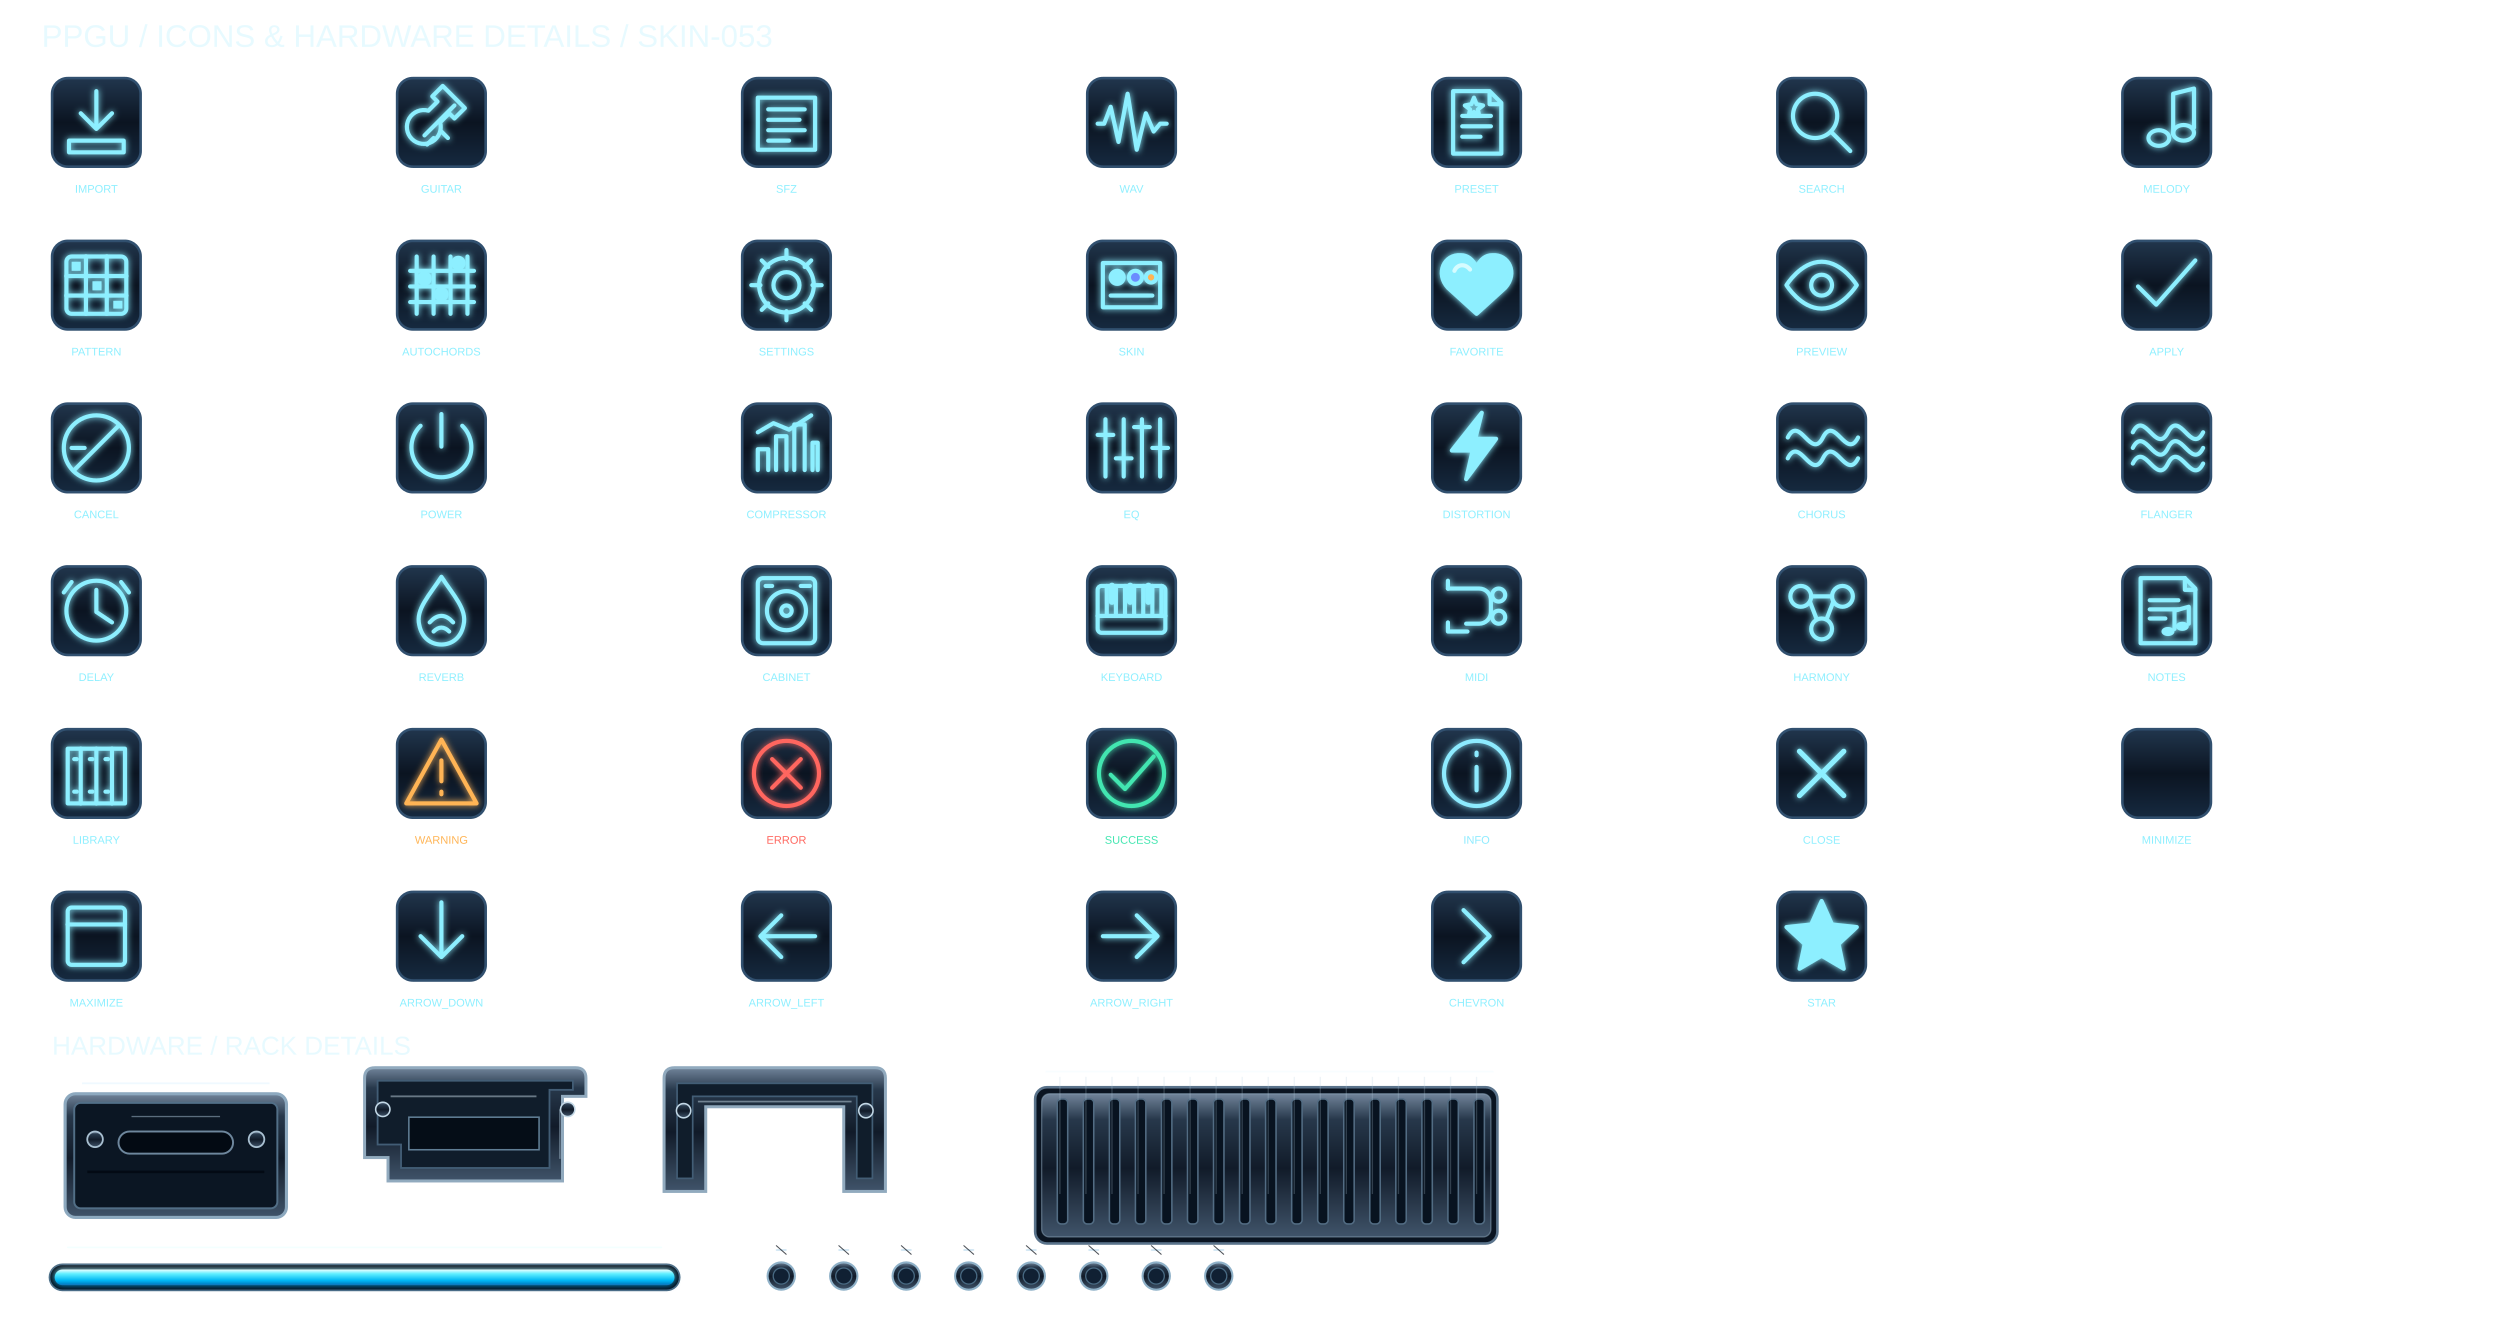
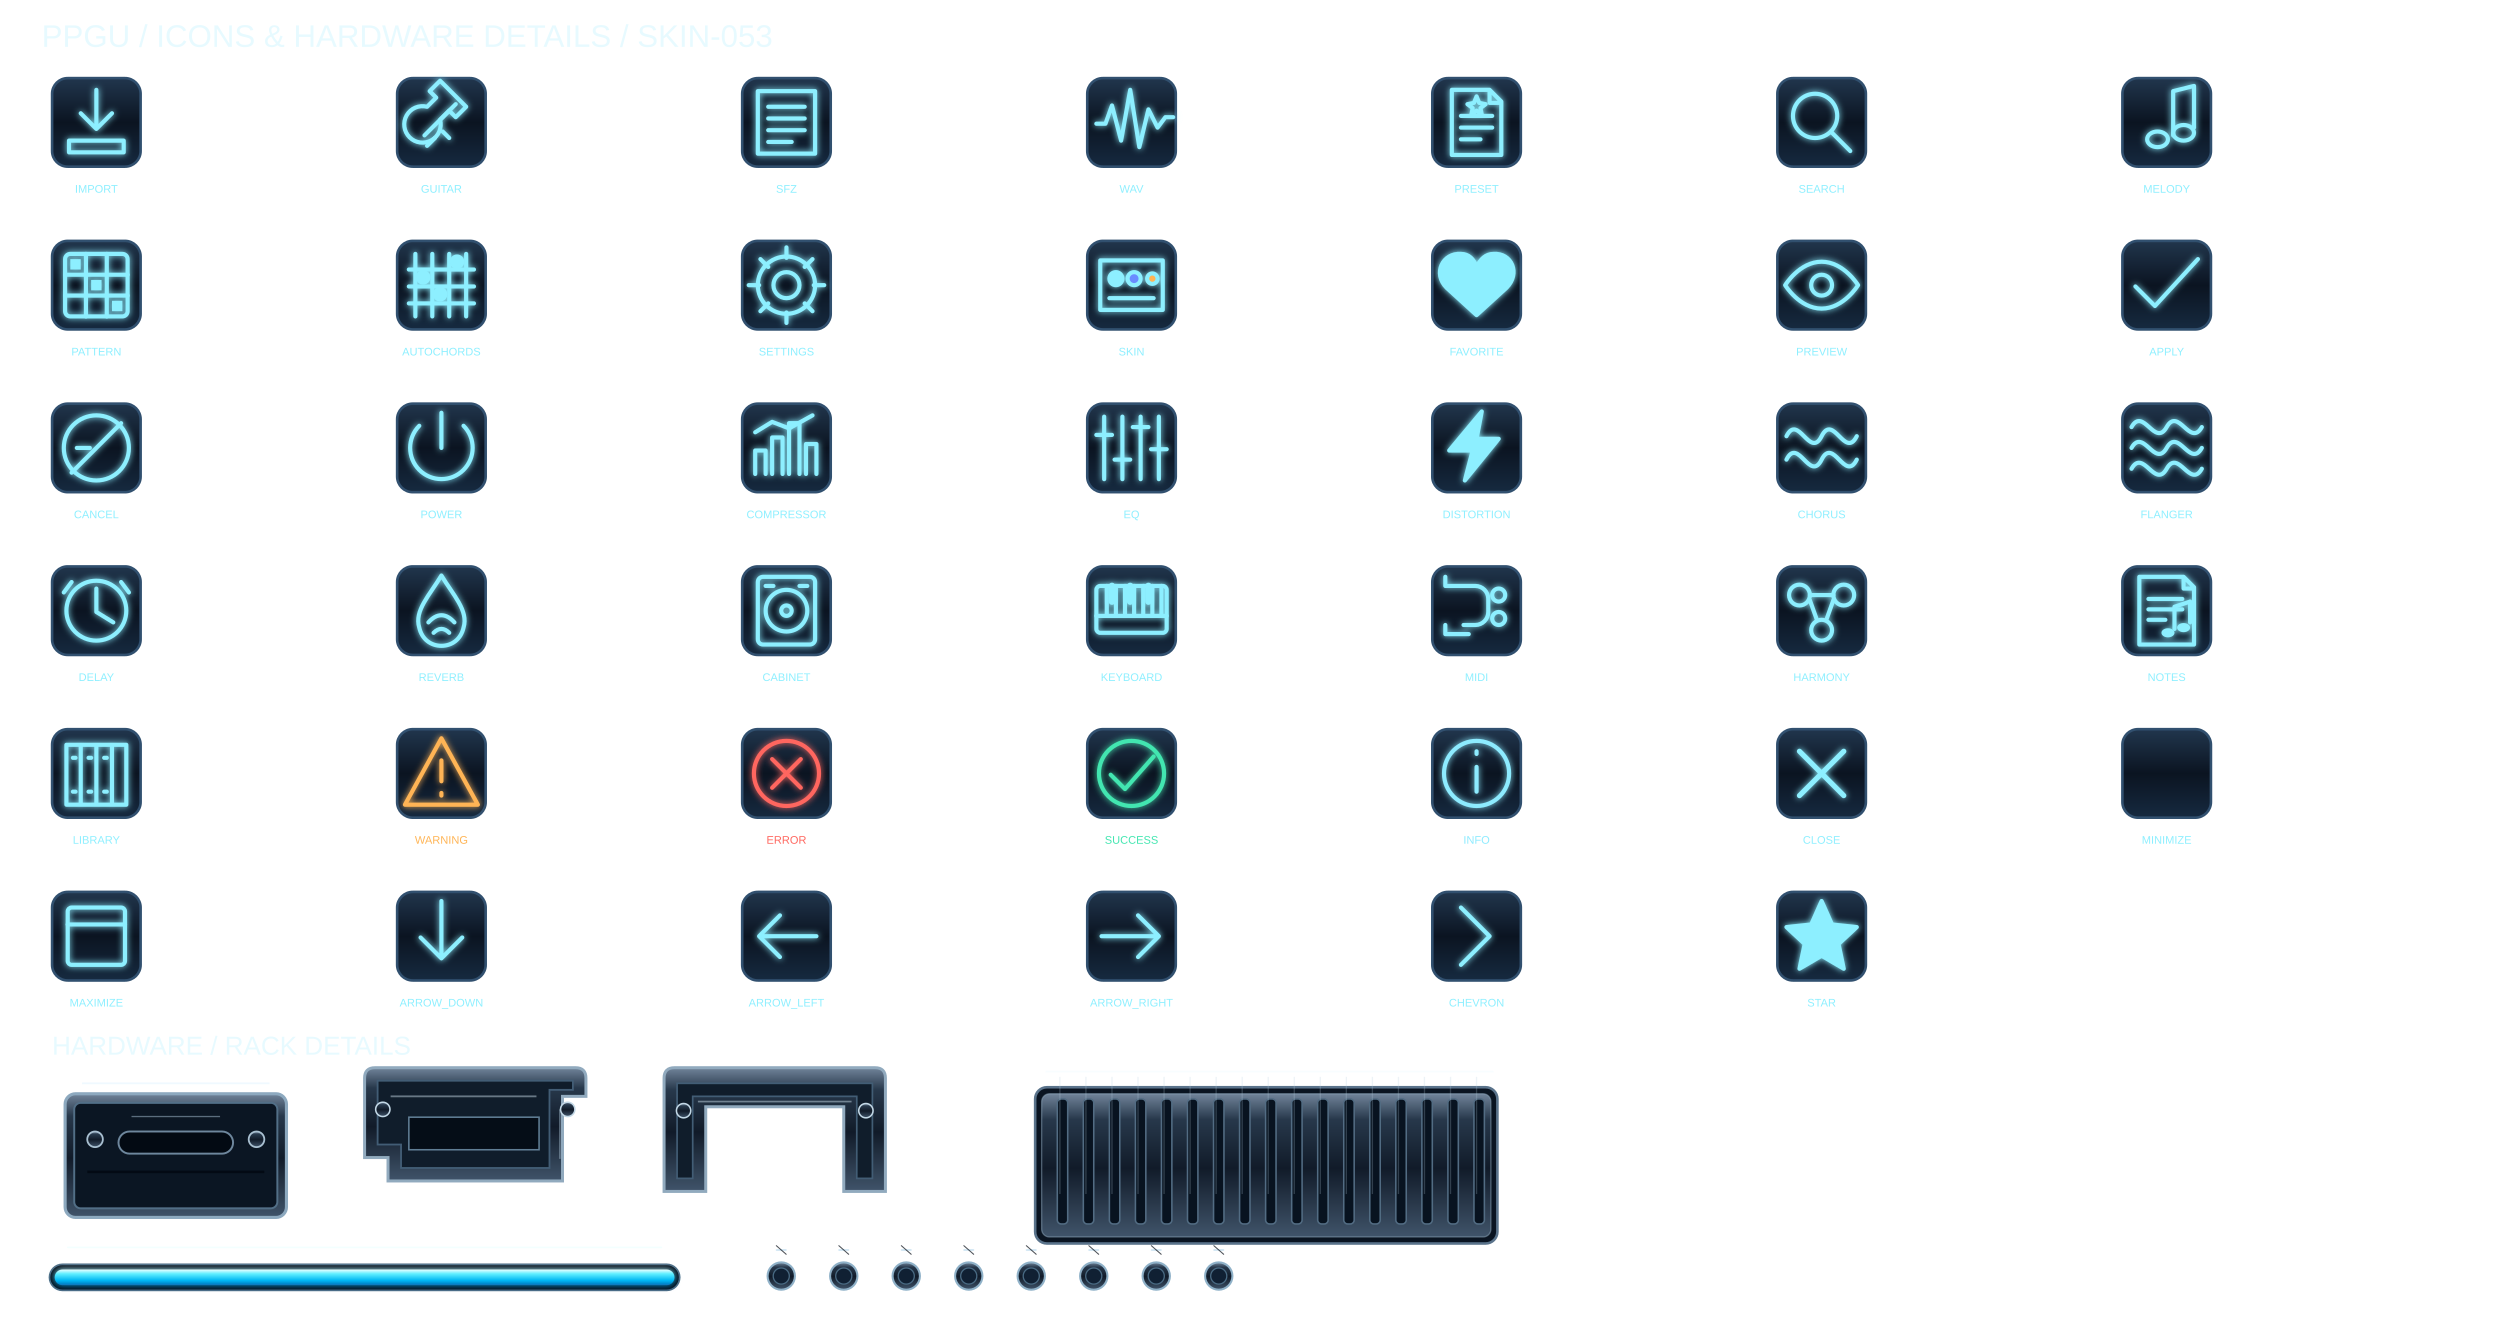
<svg xmlns="http://www.w3.org/2000/svg" width="1920" height="1020" viewBox="0 0 1920 1020">
  <defs>
    <linearGradient id="metal" x2="0" y2="1">
      <stop stop-color="#71849a" />
      <stop offset=".18" stop-color="#27384b" />
      <stop offset=".52" stop-color="#111b29" />
      <stop offset="1" stop-color="#40546a" />
    </linearGradient>
    <linearGradient id="glass" x2="0" y2="1">
      <stop stop-color="#21364d" />
      <stop offset=".5" stop-color="#0b1421" />
      <stop offset="1" stop-color="#162a40" />
    </linearGradient>
    <linearGradient id="cyanLight" x1="0" y1="0" x2="0" y2="1">
      <stop stop-color="#ecffff" />
      <stop offset=".28" stop-color="#5ceeff" />
      <stop offset=".72" stop-color="#00b4f2" />
      <stop offset="1" stop-color="#0872ba" />
    </linearGradient>
    <filter id="glow" x="-80%" y="-80%" width="260%" height="260%">
      <feGaussianBlur stdDeviation="2.4" result="b" />
      <feMerge>
        <feMergeNode in="b" />
        <feMergeNode in="SourceGraphic" />
      </feMerge>
    </filter>
  </defs>
  <text x="32" y="36" fill="#e7faff" font-size="24" font-family="Arial">PPGU / ICONS &amp; HARDWARE DETAILS / SKIN-053</text>
  <g transform="translate(40 60)">
    <rect width="68" height="68" rx="12" fill="url(#glass)" stroke="#31506f" stroke-width="2" />
    <g fill="none" stroke="#8defff" stroke-width="3.2" stroke-linecap="round" stroke-linejoin="round" filter="url(#glow)">
-       <path d="M34 10V39M22 27l12 12 12-12M13 48h42v9H13z" />
+       <path d="M34 9V39M22 27l12 12 12-12M13 48h42v9H13z" />
    </g>
    <text x="34" y="88" fill="#8defff" text-anchor="middle" font-size="8.5" font-family="Arial">IMPORT</text>
  </g>
  <g transform="translate(305 60)">
    <rect width="68" height="68" rx="12" fill="url(#glass)" stroke="#31506f" stroke-width="2" />
    <g fill="none" stroke="#8defff" stroke-width="3.2" stroke-linecap="round" stroke-linejoin="round" filter="url(#glow)">
-       <path d="M42 13l10 10-8 8-4-4-7 7a13 13 0 1 1-9-9l7-7-4-4 8-8z" />
-       <path d="M21 44l23-23M28 46l-5 5M34 41l5 5" />
+       <path d="M42 11l11 11-8 8-5-5-7 7a14 14 0 1 1-10-10l7-7-5-5 8-8z" />
+       <path d="M21 44l24-24M29 46l-6 6M35 41l5 5" />
    </g>
    <text x="34" y="88" fill="#8defff" text-anchor="middle" font-size="8.5" font-family="Arial">GUITAR</text>
  </g>
  <g transform="translate(570 60)">
    <rect width="68" height="68" rx="12" fill="url(#glass)" stroke="#31506f" stroke-width="2" />
    <g fill="none" stroke="#8defff" stroke-width="3.2" stroke-linecap="round" stroke-linejoin="round" filter="url(#glow)">
-       <path d="M12 15h44v40H12zM20 24h28M20 32h24M20 40h28M20 48h16" />
+       <path d="M12 10h44v48H12zM20 22h28M20 31h28M20 40h28M20 49h18" />
    </g>
    <text x="34" y="88" fill="#8defff" text-anchor="middle" font-size="8.5" font-family="Arial">SFZ</text>
  </g>
  <g transform="translate(835 60)">
    <rect width="68" height="68" rx="12" fill="url(#glass)" stroke="#31506f" stroke-width="2" />
    <g fill="none" stroke="#8defff" stroke-width="3.2" stroke-linecap="round" stroke-linejoin="round" filter="url(#glow)">
-       <path d="M8 35h5l5-13 6 27 7-37 7 43 7-28 6 14 5-6h5" />
+       <path d="M7 35h7l5-14 7 27 7-39 7 44 7-29 7 14 6-8h6" />
    </g>
    <text x="34" y="88" fill="#8defff" text-anchor="middle" font-size="8.5" font-family="Arial">WAV</text>
  </g>
  <g transform="translate(1100 60)">
    <rect width="68" height="68" rx="12" fill="url(#glass)" stroke="#31506f" stroke-width="2" />
    <g fill="none" stroke="#8defff" stroke-width="3.2" stroke-linecap="round" stroke-linejoin="round" filter="url(#glow)">
-       <path d="M16 10h28l9 9v39H16zM44 10v10h9M23 29h22M23 37h22M23 45h14" />
-       <path d="M32 15l2 5 5 1-4 3 1 5-4-3-4 3 1-5-4-3 5-1z" />
+       <path d="M15 9h29l9 9v41H15zM44 9v10h9M22 29h24M22 38h24M22 47h15" />
+       <path d="M34 14l2 5 5 1-4 3 1 5-4-3-4 3 1-5-4-3 5-1z" />
    </g>
    <text x="34" y="88" fill="#8defff" text-anchor="middle" font-size="8.5" font-family="Arial">PRESET</text>
  </g>
  <g transform="translate(1365 60)">
    <rect width="68" height="68" rx="12" fill="url(#glass)" stroke="#31506f" stroke-width="2" />
    <g fill="none" stroke="#8defff" stroke-width="3.2" stroke-linecap="round" stroke-linejoin="round" filter="url(#glow)">
      <circle cx="29" cy="29" r="17" />
      <path d="M42 42l14 14" />
    </g>
    <text x="34" y="88" fill="#8defff" text-anchor="middle" font-size="8.5" font-family="Arial">SEARCH</text>
  </g>
  <g transform="translate(1630 60)">
    <rect width="68" height="68" rx="12" fill="url(#glass)" stroke="#31506f" stroke-width="2" />
    <g fill="none" stroke="#8defff" stroke-width="3.2" stroke-linecap="round" stroke-linejoin="round" filter="url(#glow)">
-       <path d="M39 12v31M39 12l16-4v30" />
-       <ellipse cx="28" cy="46" rx="8" ry="6" />
+       <path d="M39 10v34M39 10l16-4v32" />
+       <ellipse cx="27" cy="47" rx="8" ry="6" />
      <ellipse cx="47" cy="42" rx="8" ry="6" />
    </g>
    <text x="34" y="88" fill="#8defff" text-anchor="middle" font-size="8.5" font-family="Arial">MELODY</text>
  </g>
  <g transform="translate(40 185)">
    <rect width="68" height="68" rx="12" fill="url(#glass)" stroke="#31506f" stroke-width="2" />
    <g fill="none" stroke="#8defff" stroke-width="3.2" stroke-linecap="round" stroke-linejoin="round" filter="url(#glow)">
-       <rect x="11" y="12" width="46" height="44" rx="4" />
-       <path d="M26 12v44M42 12v44M11 27h46M11 42h46" />
-       <rect x="15" y="16" width="7" height="7" fill="#8defff" stroke="none" />
-       <rect x="31" y="31" width="7" height="7" fill="#8defff" stroke="none" />
-       <rect x="47" y="46" width="7" height="6" fill="#8defff" stroke="none" />
+       <rect x="10" y="10" width="48" height="48" rx="4" />
+       <path d="M26 10v48M42 10v48M10 26h48M10 42h48" />
+       <rect x="14" y="14" width="8" height="8" fill="#8defff" stroke="none" />
+       <rect x="30" y="30" width="8" height="8" fill="#8defff" stroke="none" />
+       <rect x="46" y="46" width="8" height="8" fill="#8defff" stroke="none" />
    </g>
    <text x="34" y="88" fill="#8defff" text-anchor="middle" font-size="8.5" font-family="Arial">PATTERN</text>
  </g>
  <g transform="translate(305 185)">
    <rect width="68" height="68" rx="12" fill="url(#glass)" stroke="#31506f" stroke-width="2" />
    <g fill="none" stroke="#8defff" stroke-width="3.2" stroke-linecap="round" stroke-linejoin="round" filter="url(#glow)">
-       <path d="M15 12v44M28 12v44M41 12v44M54 12v44M10 23h49M10 35h49M10 47h49" />
-       <circle cx="21" cy="29" r="4" fill="#8defff" />
-       <circle cx="34" cy="41" r="4" fill="#8defff" />
-       <circle cx="47" cy="17" r="4" fill="#8defff" />
+       <path d="M14 10v48M27 10v48M40 10v48M53 10v48M9 22h50M9 35h50M9 48h50" />
+       <circle cx="20" cy="28" r="4" fill="#8defff" />
+       <circle cx="33" cy="41" r="4" fill="#8defff" />
+       <circle cx="46" cy="16" r="4" fill="#8defff" />
    </g>
    <text x="34" y="88" fill="#8defff" text-anchor="middle" font-size="8.5" font-family="Arial">AUTOCHORDS</text>
  </g>
  <g transform="translate(570 185)">
    <rect width="68" height="68" rx="12" fill="url(#glass)" stroke="#31506f" stroke-width="2" />
    <g fill="none" stroke="#8defff" stroke-width="3.2" stroke-linecap="round" stroke-linejoin="round" filter="url(#glow)">
      <circle cx="34" cy="34" r="10" />
-       <circle cx="34" cy="34" r="21" />
-       <path d="M34 7v7M34 54v7M7 34h7M54 34h7M15 15l5 5M48 48l5 5M53 15l-5 5M20 48l-5 5" />
+       <circle cx="34" cy="34" r="22" />
+       <path d="M34 5v8M34 55v8M5 34h8M55 34h8M14 14l6 6M48 48l6 6M54 14l-6 6M20 48l-6 6" />
    </g>
    <text x="34" y="88" fill="#8defff" text-anchor="middle" font-size="8.5" font-family="Arial">SETTINGS</text>
  </g>
  <g transform="translate(835 185)">
    <rect width="68" height="68" rx="12" fill="url(#glass)" stroke="#31506f" stroke-width="2" />
    <g fill="none" stroke="#8defff" stroke-width="3.2" stroke-linecap="round" stroke-linejoin="round" filter="url(#glow)">
-       <path d="M12 17h44v34H12z" />
-       <circle cx="23" cy="28" r="5" fill="#8defff" />
-       <circle cx="37" cy="28" r="5" fill="#6b8cff" />
-       <circle cx="49" cy="28" r="4" fill="#ffb454" />
-       <path d="M18 42h32" />
+       <path d="M10 15h48v38H10z" />
+       <circle cx="22" cy="29" r="5" fill="#8defff" />
+       <circle cx="36" cy="29" r="5" fill="#6b8cff" />
+       <circle cx="50" cy="29" r="4" fill="#ffb454" />
+       <path d="M17 44h34" />
    </g>
    <text x="34" y="88" fill="#8defff" text-anchor="middle" font-size="8.5" font-family="Arial">SKIN</text>
  </g>
  <g transform="translate(1100 185)">
    <rect width="68" height="68" rx="12" fill="url(#glass)" stroke="#31506f" stroke-width="2" />
-     <g fill="none" stroke="#8DEFFF" stroke-width="3.2" stroke-linecap="round" stroke-linejoin="round" filter="url(#glow)">
-       <path d="M34 56L12 36C2 25 9 10 22 11C27 11 31 14 34 20C37 14 41 11 46 11C59 10 66 25 56 36Z" fill="#8DEFFF" />
-       <path d="M17 23C19 18 25 17 29 22" stroke="#E8FFFF" stroke-opacity=".8" />
+     <g fill="none" stroke="#8defff" stroke-width="3.2" stroke-linecap="round" stroke-linejoin="round" filter="url(#glow)">
+       <path d="M34 57L11 36C0 25 8 9 22 10c6 0 10 4 12 10 3-6 7-10 13-10 14-1 21 15 10 26z" fill="#8defff" />
    </g>
    <text x="34" y="88" fill="#8defff" text-anchor="middle" font-size="8.5" font-family="Arial">FAVORITE</text>
  </g>
  <g transform="translate(1365 185)">
    <rect width="68" height="68" rx="12" fill="url(#glass)" stroke="#31506f" stroke-width="2" />
    <g fill="none" stroke="#8defff" stroke-width="3.2" stroke-linecap="round" stroke-linejoin="round" filter="url(#glow)">
-       <path d="M7 34s11-18 27-18 27 18 27 18-11 18-27 18S7 34 7 34z" />
+       <path d="M6 34s11-18 28-18 28 18 28 18-11 18-28 18S6 34 6 34z" />
      <circle cx="34" cy="34" r="8" />
    </g>
    <text x="34" y="88" fill="#8defff" text-anchor="middle" font-size="8.5" font-family="Arial">PREVIEW</text>
  </g>
  <g transform="translate(1630 185)">
    <rect width="68" height="68" rx="12" fill="url(#glass)" stroke="#31506f" stroke-width="2" />
    <g fill="none" stroke="#8defff" stroke-width="3.2" stroke-linecap="round" stroke-linejoin="round" filter="url(#glow)">
-       <path d="M12 35l14 14 30-34" />
+       <path d="M10 35l15 15 33-36" />
    </g>
    <text x="34" y="88" fill="#8defff" text-anchor="middle" font-size="8.5" font-family="Arial">APPLY</text>
  </g>
  <g transform="translate(40 310)">
    <rect width="68" height="68" rx="12" fill="url(#glass)" stroke="#31506f" stroke-width="2" />
    <g fill="none" stroke="#8defff" stroke-width="3.2" stroke-linecap="round" stroke-linejoin="round" filter="url(#glow)">
      <circle cx="34" cy="34" r="25" />
-       <path d="M17 51L51 17" />
-       <path d="M15 34h10" />
+       <path d="M15 53L53 15M19 34h10" />
    </g>
    <text x="34" y="88" fill="#8defff" text-anchor="middle" font-size="8.5" font-family="Arial">CANCEL</text>
  </g>
  <g transform="translate(305 310)">
    <rect width="68" height="68" rx="12" fill="url(#glass)" stroke="#31506f" stroke-width="2" />
    <g fill="none" stroke="#8defff" stroke-width="3.2" stroke-linecap="round" stroke-linejoin="round" filter="url(#glow)">
-       <path d="M34 8v25M18 17a23 23 0 1 0 32 0" />
+       <path d="M34 7v27M17 17a24 24 0 1 0 34 0" />
    </g>
    <text x="34" y="88" fill="#8defff" text-anchor="middle" font-size="8.5" font-family="Arial">POWER</text>
  </g>
  <g transform="translate(570 310)">
    <rect width="68" height="68" rx="12" fill="url(#glass)" stroke="#31506f" stroke-width="2" />
    <g fill="none" stroke="#8defff" stroke-width="3.2" stroke-linecap="round" stroke-linejoin="round" filter="url(#glow)">
-       <path d="M12 51V35h8v16M26 51V25h8v26M40 51V16h8v35M54 51V30h4v21" />
-       <path d="M12 22l12-7 12 5 17-11" />
+       <path d="M10 54V36h8v18M23 54V26h8v28M36 54V15h8v39M49 54V31h8v23" />
+       <path d="M10 22l13-8 13 5 18-10" />
    </g>
    <text x="34" y="88" fill="#8defff" text-anchor="middle" font-size="8.5" font-family="Arial">COMPRESSOR</text>
  </g>
  <g transform="translate(835 310)">
    <rect width="68" height="68" rx="12" fill="url(#glass)" stroke="#31506f" stroke-width="2" />
    <g fill="none" stroke="#8defff" stroke-width="3.2" stroke-linecap="round" stroke-linejoin="round" filter="url(#glow)">
-       <path d="M14 12v44M28 12v44M42 12v44M56 12v44" />
-       <path d="M8 24h12M22 42h12M36 18h12M50 34h12" />
+       <path d="M13 10v48M27 10v48M41 10v48M55 10v48" />
+       <path d="M7 24h12M21 43h12M35 18h12M49 35h12" />
    </g>
    <text x="34" y="88" fill="#8defff" text-anchor="middle" font-size="8.5" font-family="Arial">EQ</text>
  </g>
  <g transform="translate(1100 310)">
    <rect width="68" height="68" rx="12" fill="url(#glass)" stroke="#31506f" stroke-width="2" />
    <g fill="none" stroke="#8defff" stroke-width="3.2" stroke-linecap="round" stroke-linejoin="round" filter="url(#glow)">
-       <path d="M38 7L15 36h16l-5 22 23-31H33z" fill="#8defff" />
+       <path d="M38 6L13 36h18l-6 23 26-32H34z" fill="#8defff" />
    </g>
    <text x="34" y="88" fill="#8defff" text-anchor="middle" font-size="8.5" font-family="Arial">DISTORTION</text>
  </g>
  <g transform="translate(1365 310)">
    <rect width="68" height="68" rx="12" fill="url(#glass)" stroke="#31506f" stroke-width="2" />
    <g fill="none" stroke="#8defff" stroke-width="3.2" stroke-linecap="round" stroke-linejoin="round" filter="url(#glow)">
-       <path d="M8 26c9-18 18 18 27 0s18 18 27 0M8 42c9-18 18 18 27 0s18 18 27 0" />
+       <path d="M7 25c9-18 18 18 27 0s18 18 27 0M7 43c9-18 18 18 27 0s18 18 27 0" />
    </g>
    <text x="34" y="88" fill="#8defff" text-anchor="middle" font-size="8.5" font-family="Arial">CHORUS</text>
  </g>
  <g transform="translate(1630 310)">
    <rect width="68" height="68" rx="12" fill="url(#glass)" stroke="#31506f" stroke-width="2" />
    <g fill="none" stroke="#8defff" stroke-width="3.2" stroke-linecap="round" stroke-linejoin="round" filter="url(#glow)">
-       <path d="M8 22c9-18 18 18 27 0s18 18 27 0M8 34c9-18 18 18 27 0s18 18 27 0M8 46c9-18 18 18 27 0s18 18 27 0" />
+       <path d="M7 18c9-16 18 16 27 0s18 16 27 0M7 34c9-16 18 16 27 0s18 16 27 0M7 50c9-16 18 16 27 0s18 16 27 0" />
    </g>
    <text x="34" y="88" fill="#8defff" text-anchor="middle" font-size="8.5" font-family="Arial">FLANGER</text>
  </g>
  <g transform="translate(40 435)">
    <rect width="68" height="68" rx="12" fill="url(#glass)" stroke="#31506f" stroke-width="2" />
    <g fill="none" stroke="#8defff" stroke-width="3.2" stroke-linecap="round" stroke-linejoin="round" filter="url(#glow)">
      <circle cx="34" cy="34" r="23" />
-       <path d="M34 18v17l12 8" />
-       <path d="M15 12l-6 8M53 12l6 8" />
+       <path d="M34 17v18l13 8M15 12l-6 8M53 12l6 8" />
    </g>
    <text x="34" y="88" fill="#8defff" text-anchor="middle" font-size="8.5" font-family="Arial">DELAY</text>
  </g>
  <g transform="translate(305 435)">
    <rect width="68" height="68" rx="12" fill="url(#glass)" stroke="#31506f" stroke-width="2" />
    <g fill="none" stroke="#8defff" stroke-width="3.2" stroke-linecap="round" stroke-linejoin="round" filter="url(#glow)">
-       <path d="M34 8C25 22 14 33 17 45c2 10 9 15 17 15s15-5 17-15C54 33 43 22 34 8z" />
-       <path d="M25 43q9-10 18 0M28 50q6-6 12 0" />
+       <path d="M34 7C25 22 13 34 17 47c2 9 9 14 17 14s15-5 17-14C55 34 43 22 34 7z" />
+       <path d="M24 43q10-11 20 0M28 51q6-6 12 0" />
    </g>
    <text x="34" y="88" fill="#8defff" text-anchor="middle" font-size="8.5" font-family="Arial">REVERB</text>
  </g>
  <g transform="translate(570 435)">
    <rect width="68" height="68" rx="12" fill="url(#glass)" stroke="#31506f" stroke-width="2" />
    <g fill="none" stroke="#8defff" stroke-width="3.2" stroke-linecap="round" stroke-linejoin="round" filter="url(#glow)">
-       <rect x="12" y="9" width="44" height="50" rx="4" />
-       <circle cx="34" cy="34" r="15" />
+       <rect x="12" y="8" width="44" height="52" rx="4" />
+       <circle cx="34" cy="34" r="16" />
      <circle cx="34" cy="34" r="4" />
-       <path d="M18 15h5M45 15h7" />
+       <path d="M18 15h6M44 15h6" />
    </g>
    <text x="34" y="88" fill="#8defff" text-anchor="middle" font-size="8.5" font-family="Arial">CABINET</text>
  </g>
  <g transform="translate(835 435)">
    <rect width="68" height="68" rx="12" fill="url(#glass)" stroke="#31506f" stroke-width="2" />
    <g fill="none" stroke="#8defff" stroke-width="3.2" stroke-linecap="round" stroke-linejoin="round" filter="url(#glow)">
-       <rect x="8" y="15" width="52" height="36" rx="3" />
-       <path d="M15 15v23M22 15v23M29 15v23M36 15v23M43 15v23M50 15v23M57 15v23M8 38h52" />
+       <rect x="7" y="15" width="54" height="36" rx="3" />
+       <path d="M15 15v23M22 15v23M29 15v23M36 15v23M43 15v23M50 15v23M57 15v23M7 38h54" />
      <path d="M19 15v12M33 15v12M47 15v12" stroke="#8defff" stroke-width="5" />
    </g>
    <text x="34" y="88" fill="#8defff" text-anchor="middle" font-size="8.5" font-family="Arial">KEYBOARD</text>
  </g>
  <g transform="translate(1100 435)">
    <rect width="68" height="68" rx="12" fill="url(#glass)" stroke="#31506f" stroke-width="2" />
    <g fill="none" stroke="#8defff" stroke-width="3.2" stroke-linecap="round" stroke-linejoin="round" filter="url(#glow)">
-       <path d="M12 17h24a9 9 0 0 1 9 9v9a9 9 0 0 1-9 9H26" />
-       <path d="M12 17v-6M12 50v-7M12 50h15" />
+       <path d="M10 15h23a10 10 0 0 1 10 10v10a10 10 0 0 1-10 10H24M10 15V8M10 52v-7M10 52h18" />
      <circle cx="51" cy="22" r="5" />
-       <circle cx="51" cy="39" r="5" />
+       <circle cx="51" cy="40" r="5" />
    </g>
    <text x="34" y="88" fill="#8defff" text-anchor="middle" font-size="8.5" font-family="Arial">MIDI</text>
  </g>
  <g transform="translate(1365 435)">
    <rect width="68" height="68" rx="12" fill="url(#glass)" stroke="#31506f" stroke-width="2" />
    <g fill="none" stroke="#8defff" stroke-width="3.2" stroke-linecap="round" stroke-linejoin="round" filter="url(#glow)">
-       <circle cx="18" cy="23" r="8" />
-       <circle cx="50" cy="23" r="8" />
-       <circle cx="34" cy="48" r="8" />
-       <path d="M25 27l5 13M43 27l-5 13M26 23h16" />
+       <circle cx="17" cy="22" r="8" />
+       <circle cx="51" cy="22" r="8" />
+       <circle cx="34" cy="49" r="8" />
+       <path d="M25 26l5 14M43 26l-5 14M25 22h18" />
    </g>
    <text x="34" y="88" fill="#8defff" text-anchor="middle" font-size="8.5" font-family="Arial">HARMONY</text>
  </g>
  <g transform="translate(1630 435)">
    <rect width="68" height="68" rx="12" fill="url(#glass)" stroke="#31506f" stroke-width="2" />
    <g fill="none" stroke="#8defff" stroke-width="3.2" stroke-linecap="round" stroke-linejoin="round" filter="url(#glow)">
-       <path d="M14 9H48L56 17V59H14Z" />
-       <path d="M48 9V18H56M21 26H43M21 33H43M21 40H33" />
-       <path d="M40 34V48M40 34L51 31V44" />
-       <ellipse cx="35" cy="50" rx="5" ry="3.5" fill="#8defff" stroke="none" />
-       <ellipse cx="46" cy="46" rx="5" ry="3.5" fill="#8defff" stroke="none" />
+       <path d="M13 8h34l8 8v44H13zM47 8v9h8M20 25h26M20 33h26M20 41h13" />
+       <path d="M40 31v17M40 31l12-4v16" />
+       <ellipse cx="35" cy="51" rx="5" ry="3.5" fill="#8defff" stroke="none" />
+       <ellipse cx="47" cy="47" rx="5" ry="3.5" fill="#8defff" stroke="none" />
    </g>
    <text x="34" y="88" fill="#8defff" text-anchor="middle" font-size="8.5" font-family="Arial">NOTES</text>
  </g>
  <g transform="translate(40 560)">
    <rect width="68" height="68" rx="12" fill="url(#glass)" stroke="#31506f" stroke-width="2" />
    <g fill="none" stroke="#8defff" stroke-width="3.2" stroke-linecap="round" stroke-linejoin="round" filter="url(#glow)">
-       <path d="M12 15h44v42H12z" />
-       <path d="M22 15v42M34 15v42M46 15v42" />
-       <path d="M17 23h2M29 23h2M41 23h2M17 48h2M29 48h2M41 48h2" />
+       <path d="M11 12h46v46H11zM22 12v46M34 12v46M46 12v46" />
+       <path d="M16 22h2M28 22h2M40 22h2M16 48h2M28 48h2M40 48h2" />
    </g>
    <text x="34" y="88" fill="#8defff" text-anchor="middle" font-size="8.5" font-family="Arial">LIBRARY</text>
  </g>
  <g transform="translate(305 560)">
    <rect width="68" height="68" rx="12" fill="url(#glass)" stroke="#31506f" stroke-width="2" />
    <g fill="none" stroke="#ffb454" stroke-width="3.2" stroke-linecap="round" stroke-linejoin="round" filter="url(#glow)">
-       <path d="M34 8L61 57H7z" stroke="#ffb454" />
-       <path d="M34 24v16M34 48v2" stroke="#ffb454" />
+       <path d="M34 7L62 58H6z" stroke="#ffb454" />
+       <path d="M34 24v16M34 49v2" stroke="#ffb454" />
    </g>
    <text x="34" y="88" fill="#ffb454" text-anchor="middle" font-size="8.5" font-family="Arial">WARNING</text>
  </g>
  <g transform="translate(570 560)">
    <rect width="68" height="68" rx="12" fill="url(#glass)" stroke="#31506f" stroke-width="2" />
    <g fill="none" stroke="#ff665e" stroke-width="3.2" stroke-linecap="round" stroke-linejoin="round" filter="url(#glow)">
      <circle cx="34" cy="34" r="25" stroke="#ff665e" />
      <path d="M23 23l22 22M45 23L23 45" stroke="#ff665e" />
    </g>
    <text x="34" y="88" fill="#ff665e" text-anchor="middle" font-size="8.5" font-family="Arial">ERROR</text>
  </g>
  <g transform="translate(835 560)">
    <rect width="68" height="68" rx="12" fill="url(#glass)" stroke="#31506f" stroke-width="2" />
    <g fill="none" stroke="#42e6b0" stroke-width="3.2" stroke-linecap="round" stroke-linejoin="round" filter="url(#glow)">
      <circle cx="34" cy="34" r="25" stroke="#42e6b0" />
      <path d="M18 35l11 11 22-25" stroke="#42e6b0" />
    </g>
    <text x="34" y="88" fill="#42e6b0" text-anchor="middle" font-size="8.5" font-family="Arial">SUCCESS</text>
  </g>
  <g transform="translate(1100 560)">
    <rect width="68" height="68" rx="12" fill="url(#glass)" stroke="#31506f" stroke-width="2" />
    <g fill="none" stroke="#8debff" stroke-width="3.2" stroke-linecap="round" stroke-linejoin="round" filter="url(#glow)">
      <circle cx="34" cy="34" r="25" stroke="#8debff" />
-       <path d="M34 29v18M34 18v2" stroke="#8debff" />
+       <path d="M34 29v19M34 17v2" stroke="#8debff" />
    </g>
    <text x="34" y="88" fill="#8debff" text-anchor="middle" font-size="8.5" font-family="Arial">INFO</text>
  </g>
  <g transform="translate(1365 560)">
    <rect width="68" height="68" rx="12" fill="url(#glass)" stroke="#31506f" stroke-width="2" />
    <g fill="none" stroke="#8defff" stroke-width="3.2" stroke-linecap="round" stroke-linejoin="round" filter="url(#glow)">
      <path d="M17 17l34 34M51 17L17 51" stroke-width="4" />
    </g>
    <text x="34" y="88" fill="#8defff" text-anchor="middle" font-size="8.5" font-family="Arial">CLOSE</text>
  </g>
  <g transform="translate(1630 560)">
    <rect width="68" height="68" rx="12" fill="url(#glass)" stroke="#31506f" stroke-width="2" />
    <g fill="none" stroke="#8defff" stroke-width="3.2" stroke-linecap="round" stroke-linejoin="round" filter="url(#glow)">
-       <path d="M12 42h44" />
+       <path d="M10 43h48" />
    </g>
    <text x="34" y="88" fill="#8defff" text-anchor="middle" font-size="8.5" font-family="Arial">MINIMIZE</text>
  </g>
  <g transform="translate(40 685)">
    <rect width="68" height="68" rx="12" fill="url(#glass)" stroke="#31506f" stroke-width="2" />
    <g fill="none" stroke="#8defff" stroke-width="3.2" stroke-linecap="round" stroke-linejoin="round" filter="url(#glow)">
      <rect x="12" y="12" width="44" height="44" rx="3" />
      <path d="M12 25h44" />
    </g>
    <text x="34" y="88" fill="#8defff" text-anchor="middle" font-size="8.5" font-family="Arial">MAXIMIZE</text>
  </g>
  <g transform="translate(305 685)">
    <rect width="68" height="68" rx="12" fill="url(#glass)" stroke="#31506f" stroke-width="2" />
    <g fill="none" stroke="#8defff" stroke-width="3.2" stroke-linecap="round" stroke-linejoin="round" filter="url(#glow)">
-       <path d="M34 8v42M18 34l16 16 16-16" />
+       <path d="M34 7v44M18 35l16 16 16-16" />
    </g>
    <text x="34" y="88" fill="#8defff" text-anchor="middle" font-size="8.5" font-family="Arial">ARROW_DOWN</text>
  </g>
  <g transform="translate(570 685)">
    <rect width="68" height="68" rx="12" fill="url(#glass)" stroke="#31506f" stroke-width="2" />
    <g fill="none" stroke="#8defff" stroke-width="3.2" stroke-linecap="round" stroke-linejoin="round" filter="url(#glow)">
-       <path d="M56 34H14M30 18L14 34l16 16" />
+       <path d="M57 34H13M29 18L13 34l16 16" />
    </g>
    <text x="34" y="88" fill="#8defff" text-anchor="middle" font-size="8.5" font-family="Arial">ARROW_LEFT</text>
  </g>
  <g transform="translate(835 685)">
    <rect width="68" height="68" rx="12" fill="url(#glass)" stroke="#31506f" stroke-width="2" />
    <g fill="none" stroke="#8defff" stroke-width="3.2" stroke-linecap="round" stroke-linejoin="round" filter="url(#glow)">
-       <path d="M12 34h42M38 18l16 16-16 16" />
+       <path d="M11 34h44M39 18l16 16-16 16" />
    </g>
    <text x="34" y="88" fill="#8defff" text-anchor="middle" font-size="8.5" font-family="Arial">ARROW_RIGHT</text>
  </g>
  <g transform="translate(1100 685)">
    <rect width="68" height="68" rx="12" fill="url(#glass)" stroke="#31506f" stroke-width="2" />
    <g fill="none" stroke="#8defff" stroke-width="3.2" stroke-linecap="round" stroke-linejoin="round" filter="url(#glow)">
-       <path d="M24 14l20 20-20 20" />
+       <path d="M22 12l22 22-22 22" />
    </g>
    <text x="34" y="88" fill="#8defff" text-anchor="middle" font-size="8.5" font-family="Arial">CHEVRON</text>
  </g>
  <g transform="translate(1365 685)">
    <rect width="68" height="68" rx="12" fill="url(#glass)" stroke="#31506f" stroke-width="2" />
    <g fill="none" stroke="#8defff" stroke-width="3.2" stroke-linecap="round" stroke-linejoin="round" filter="url(#glow)">
      <path d="M34 7l8 18 19 2-14 13 4 19-17-10-17 10 4-19L7 27l19-2z" fill="#8defff" />
    </g>
    <text x="34" y="88" fill="#8defff" text-anchor="middle" font-size="8.5" font-family="Arial">STAR</text>
  </g>
  <text x="40" y="810" fill="#e7faff" font-size="20" font-family="Arial">HARDWARE / RACK DETAILS</text>
  <g id="hardware-details">
    <g id="side-bracket-type-1">
      <rect x="50" y="840" width="170" height="95" rx="8" fill="url(#metal)" stroke="#8da9bf" stroke-width="2.4" />
      <rect x="57" y="847" width="156" height="81" rx="5" fill="#0b1623" stroke="#526f87" stroke-width="1.5" />
      <path d="M63 832H207" stroke="#e4f4ff" stroke-opacity=".58" stroke-width="1.4" />
      <rect x="91" y="869" width="88" height="17" rx="8.5" fill="#030a13" stroke="#6e879d" stroke-width="1.5" />
      <path d="M101 857.5H169" stroke="#9cb4c7" stroke-opacity=".55" stroke-width="1" />
      <circle cx="73" cy="875" r="6" fill="url(#metal)" stroke="#a9c0d1" stroke-width="1.4" />
      <circle cx="197" cy="875" r="6" fill="url(#metal)" stroke="#a9c0d1" stroke-width="1.4" />
      <path d="M67 900H203" stroke="#020811" stroke-opacity=".8" stroke-width="2" />
    </g>
    <g id="side-bracket-type-2">
      <path d="M280 828Q280 820 288 820H442Q450 820 450 828V842H432V907H298V889H280Z" fill="url(#metal)" stroke="#91aabe" stroke-width="2.3" />
      <path d="M290 830H440V837H422V897H308V879H290Z" fill="#101d2b" stroke="#425d75" stroke-width="1.4" />
      <path d="M300 842H412" stroke="#d9edf8" stroke-opacity=".44" stroke-width="1.4" />
      <path d="M314 858H414V883H314Z" fill="#050d17" stroke="#607d94" stroke-width="1.2" />
      <circle cx="294" cy="852" r="5.5" fill="url(#metal)" stroke="#c3d8e6" stroke-width="1.2" />
      <circle cx="436" cy="852" r="5.5" fill="url(#metal)" stroke="#c3d8e6" stroke-width="1.2" />
      <path d="M430 852V890" stroke="#a7bfd0" stroke-opacity=".5" stroke-width="1.2" />
    </g>
    <g id="side-bracket-type-3">
      <path d="M510 828Q510 820 518 820H672Q680 820 680 828V915H648V850H542V915H510Z" fill="url(#metal)" stroke="#91aabe" stroke-width="2.3" />
      <path d="M520 832H670V905H658V842H532V905H520Z" fill="#101d2b" stroke="#425d75" stroke-width="1.3" />
      <path d="M536 846H654" stroke="#d9edf8" stroke-opacity=".44" stroke-width="1.3" />
      <circle cx="525" cy="853" r="5.5" fill="url(#metal)" stroke="#c3d8e6" stroke-width="1.2" />
      <circle cx="665" cy="853" r="5.5" fill="url(#metal)" stroke="#c3d8e6" stroke-width="1.2" />
    </g>
    <g id="vent-grille">
      <rect x="795" y="835" width="355" height="120" rx="9" fill="#0a1421" stroke="#5a738b" stroke-width="2" />
      <rect x="800" y="840" width="345" height="110" rx="6" fill="url(#metal)" stroke="#91aabe" stroke-opacity=".5" stroke-width="1" />
      <rect x="812" y="844" width="8" height="96" rx="3" fill="#081320" stroke="#526c83" stroke-width="1.2" />
      <path d="M814 827V917" stroke="#b6ccdc" stroke-opacity=".24" stroke-width="1" />
      <rect x="832" y="844" width="8" height="96" rx="3" fill="#081320" stroke="#526c83" stroke-width="1.2" />
      <path d="M834 827V917" stroke="#b6ccdc" stroke-opacity=".24" stroke-width="1" />
      <rect x="852" y="844" width="8" height="96" rx="3" fill="#081320" stroke="#526c83" stroke-width="1.2" />
      <path d="M854 827V917" stroke="#b6ccdc" stroke-opacity=".24" stroke-width="1" />
      <rect x="872" y="844" width="8" height="96" rx="3" fill="#081320" stroke="#526c83" stroke-width="1.2" />
      <path d="M874 827V917" stroke="#b6ccdc" stroke-opacity=".24" stroke-width="1" />
      <rect x="892" y="844" width="8" height="96" rx="3" fill="#081320" stroke="#526c83" stroke-width="1.2" />
      <path d="M894 827V917" stroke="#b6ccdc" stroke-opacity=".24" stroke-width="1" />
      <rect x="912" y="844" width="8" height="96" rx="3" fill="#081320" stroke="#526c83" stroke-width="1.2" />
      <path d="M914 827V917" stroke="#b6ccdc" stroke-opacity=".24" stroke-width="1" />
      <rect x="932" y="844" width="8" height="96" rx="3" fill="#081320" stroke="#526c83" stroke-width="1.2" />
      <path d="M934 827V917" stroke="#b6ccdc" stroke-opacity=".24" stroke-width="1" />
      <rect x="952" y="844" width="8" height="96" rx="3" fill="#081320" stroke="#526c83" stroke-width="1.2" />
      <path d="M954 827V917" stroke="#b6ccdc" stroke-opacity=".24" stroke-width="1" />
      <rect x="972" y="844" width="8" height="96" rx="3" fill="#081320" stroke="#526c83" stroke-width="1.2" />
      <path d="M974 827V917" stroke="#b6ccdc" stroke-opacity=".24" stroke-width="1" />
      <rect x="992" y="844" width="8" height="96" rx="3" fill="#081320" stroke="#526c83" stroke-width="1.2" />
      <path d="M994 827V917" stroke="#b6ccdc" stroke-opacity=".24" stroke-width="1" />
      <rect x="1012" y="844" width="8" height="96" rx="3" fill="#081320" stroke="#526c83" stroke-width="1.2" />
      <path d="M1014 827V917" stroke="#b6ccdc" stroke-opacity=".24" stroke-width="1" />
      <rect x="1032" y="844" width="8" height="96" rx="3" fill="#081320" stroke="#526c83" stroke-width="1.2" />
      <path d="M1034 827V917" stroke="#b6ccdc" stroke-opacity=".24" stroke-width="1" />
      <rect x="1052" y="844" width="8" height="96" rx="3" fill="#081320" stroke="#526c83" stroke-width="1.2" />
      <path d="M1054 827V917" stroke="#b6ccdc" stroke-opacity=".24" stroke-width="1" />
      <rect x="1072" y="844" width="8" height="96" rx="3" fill="#081320" stroke="#526c83" stroke-width="1.2" />
      <path d="M1074 827V917" stroke="#b6ccdc" stroke-opacity=".24" stroke-width="1" />
      <rect x="1092" y="844" width="8" height="96" rx="3" fill="#081320" stroke="#526c83" stroke-width="1.2" />
      <path d="M1094 827V917" stroke="#b6ccdc" stroke-opacity=".24" stroke-width="1" />
      <rect x="1112" y="844" width="8" height="96" rx="3" fill="#081320" stroke="#526c83" stroke-width="1.2" />
      <path d="M1114 827V917" stroke="#b6ccdc" stroke-opacity=".24" stroke-width="1" />
      <rect x="1132" y="844" width="8" height="96" rx="3" fill="#081320" stroke="#526c83" stroke-width="1.2" />
      <path d="M1134 827V917" stroke="#b6ccdc" stroke-opacity=".24" stroke-width="1" />
      <path d="M803 823H1147" stroke="#e8f7ff" stroke-opacity=".32" stroke-width="1.2" />
    </g>
    <g id="blue-light-bar">
      <rect x="38" y="971" width="484" height="20" rx="10" fill="#07111d" stroke="#4d6b84" stroke-width="1.3" />
      <rect x="42" y="975" width="476" height="12" rx="6" fill="url(#cyanLight)" filter="url(#glow)" />
      <path d="M52 958H508" stroke="#efffff" stroke-opacity=".7" stroke-width="1.2" stroke-linecap="round" />
    </g>
    <g>
      <circle cx="600" cy="980" r="10.5" fill="url(#metal)" stroke="#8fb1c8" stroke-width="1.6" />
      <circle cx="600" cy="980" r="6.2" fill="#102033" stroke="#496a83" stroke-width="1" />
      <path d="M596.5 960H603.5" stroke="#d5e8f4" stroke-width="1.5" stroke-linecap="round" />
      <path d="M596 956.5L604 963.5" stroke="#020811" stroke-opacity=".7" stroke-width=".8" />
    </g>
    <g>
      <circle cx="648" cy="980" r="10.5" fill="url(#metal)" stroke="#8fb1c8" stroke-width="1.6" />
      <circle cx="648" cy="980" r="6.2" fill="#102033" stroke="#496a83" stroke-width="1" />
      <path d="M644.5 960H651.5" stroke="#d5e8f4" stroke-width="1.5" stroke-linecap="round" />
      <path d="M644 956.5L652 963.5" stroke="#020811" stroke-opacity=".7" stroke-width=".8" />
    </g>
    <g>
      <circle cx="696" cy="980" r="10.5" fill="url(#metal)" stroke="#8fb1c8" stroke-width="1.6" />
      <circle cx="696" cy="980" r="6.2" fill="#102033" stroke="#496a83" stroke-width="1" />
      <path d="M692.5 960H699.5" stroke="#d5e8f4" stroke-width="1.5" stroke-linecap="round" />
      <path d="M692 956.5L700 963.5" stroke="#020811" stroke-opacity=".7" stroke-width=".8" />
    </g>
    <g>
      <circle cx="744" cy="980" r="10.5" fill="url(#metal)" stroke="#8fb1c8" stroke-width="1.6" />
      <circle cx="744" cy="980" r="6.2" fill="#102033" stroke="#496a83" stroke-width="1" />
      <path d="M740.5 960H747.5" stroke="#d5e8f4" stroke-width="1.5" stroke-linecap="round" />
      <path d="M740 956.5L748 963.5" stroke="#020811" stroke-opacity=".7" stroke-width=".8" />
    </g>
    <g>
      <circle cx="792" cy="980" r="10.5" fill="url(#metal)" stroke="#8fb1c8" stroke-width="1.6" />
      <circle cx="792" cy="980" r="6.2" fill="#102033" stroke="#496a83" stroke-width="1" />
      <path d="M788.5 960H795.5" stroke="#d5e8f4" stroke-width="1.5" stroke-linecap="round" />
      <path d="M788 956.5L796 963.5" stroke="#020811" stroke-opacity=".7" stroke-width=".8" />
    </g>
    <g>
      <circle cx="840" cy="980" r="10.5" fill="url(#metal)" stroke="#8fb1c8" stroke-width="1.6" />
      <circle cx="840" cy="980" r="6.2" fill="#102033" stroke="#496a83" stroke-width="1" />
      <path d="M836.5 960H843.5" stroke="#d5e8f4" stroke-width="1.5" stroke-linecap="round" />
      <path d="M836 956.5L844 963.5" stroke="#020811" stroke-opacity=".7" stroke-width=".8" />
    </g>
    <g>
      <circle cx="888" cy="980" r="10.5" fill="url(#metal)" stroke="#8fb1c8" stroke-width="1.6" />
      <circle cx="888" cy="980" r="6.2" fill="#102033" stroke="#496a83" stroke-width="1" />
      <path d="M884.5 960H891.5" stroke="#d5e8f4" stroke-width="1.5" stroke-linecap="round" />
      <path d="M884 956.5L892 963.5" stroke="#020811" stroke-opacity=".7" stroke-width=".8" />
    </g>
    <g>
      <circle cx="936" cy="980" r="10.5" fill="url(#metal)" stroke="#8fb1c8" stroke-width="1.6" />
      <circle cx="936" cy="980" r="6.2" fill="#102033" stroke="#496a83" stroke-width="1" />
      <path d="M932.5 960H939.5" stroke="#d5e8f4" stroke-width="1.5" stroke-linecap="round" />
      <path d="M932 956.5L940 963.5" stroke="#020811" stroke-opacity=".7" stroke-width=".8" />
    </g>
  </g>
</svg>
